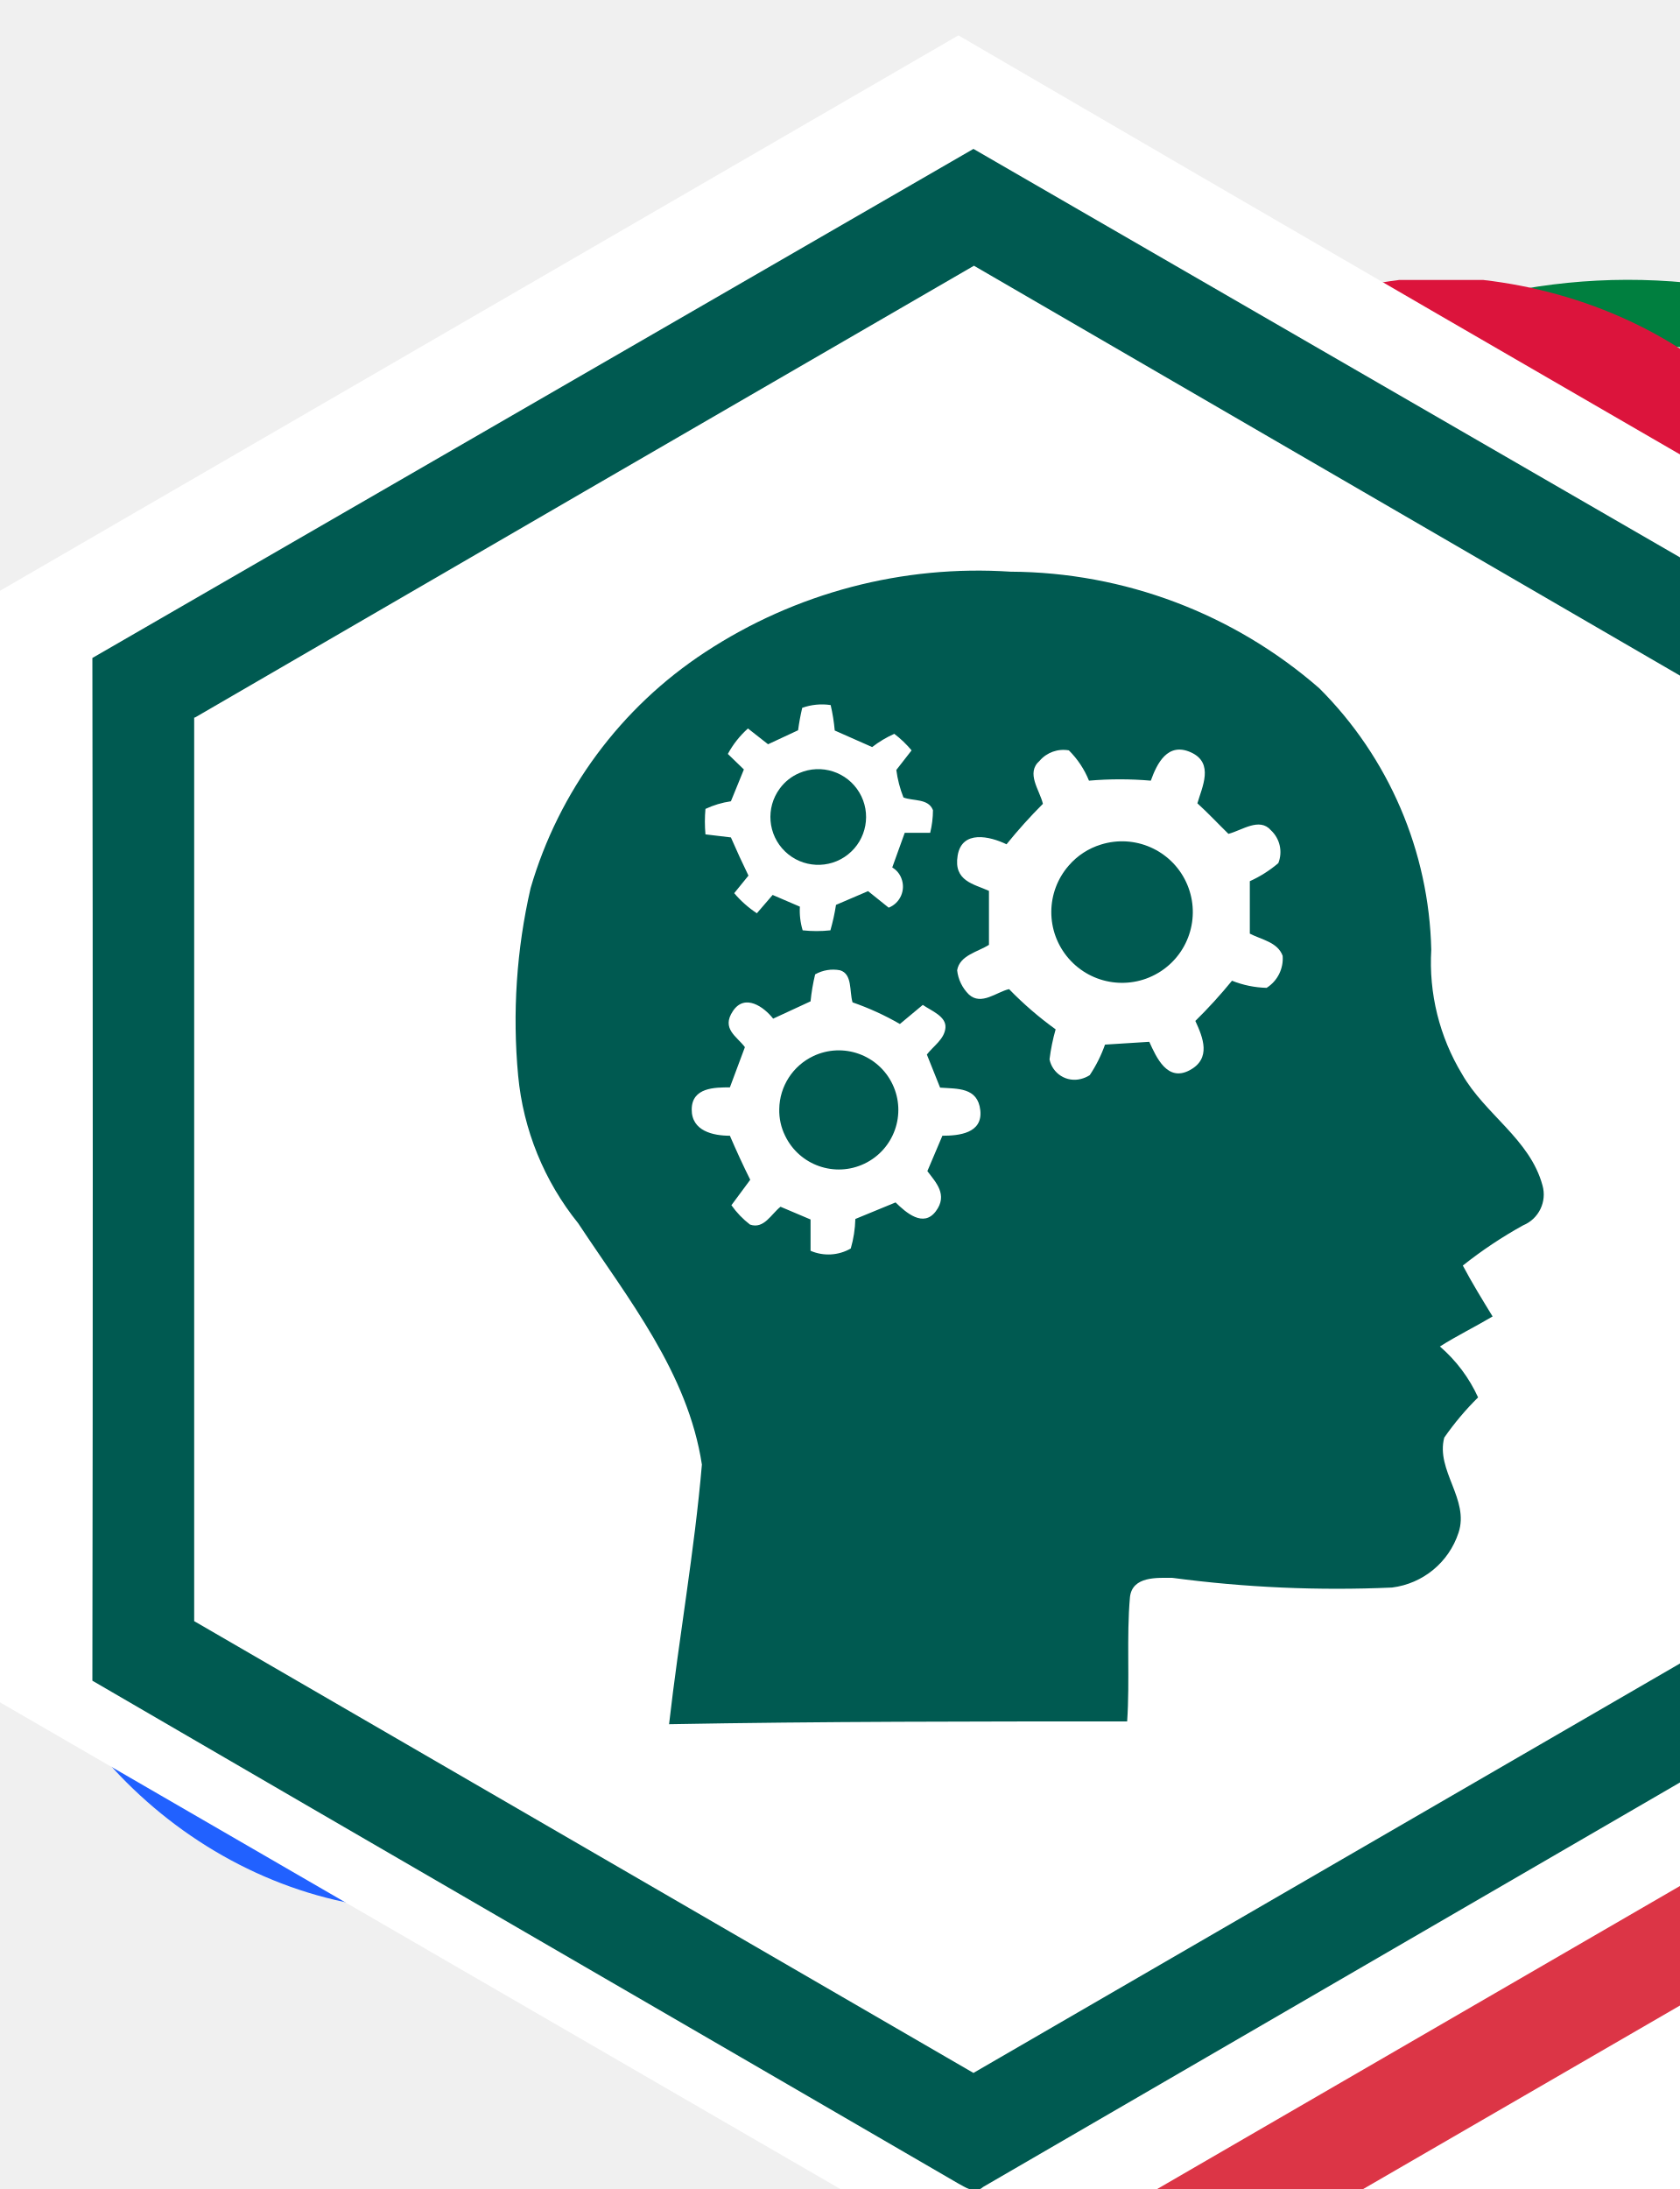
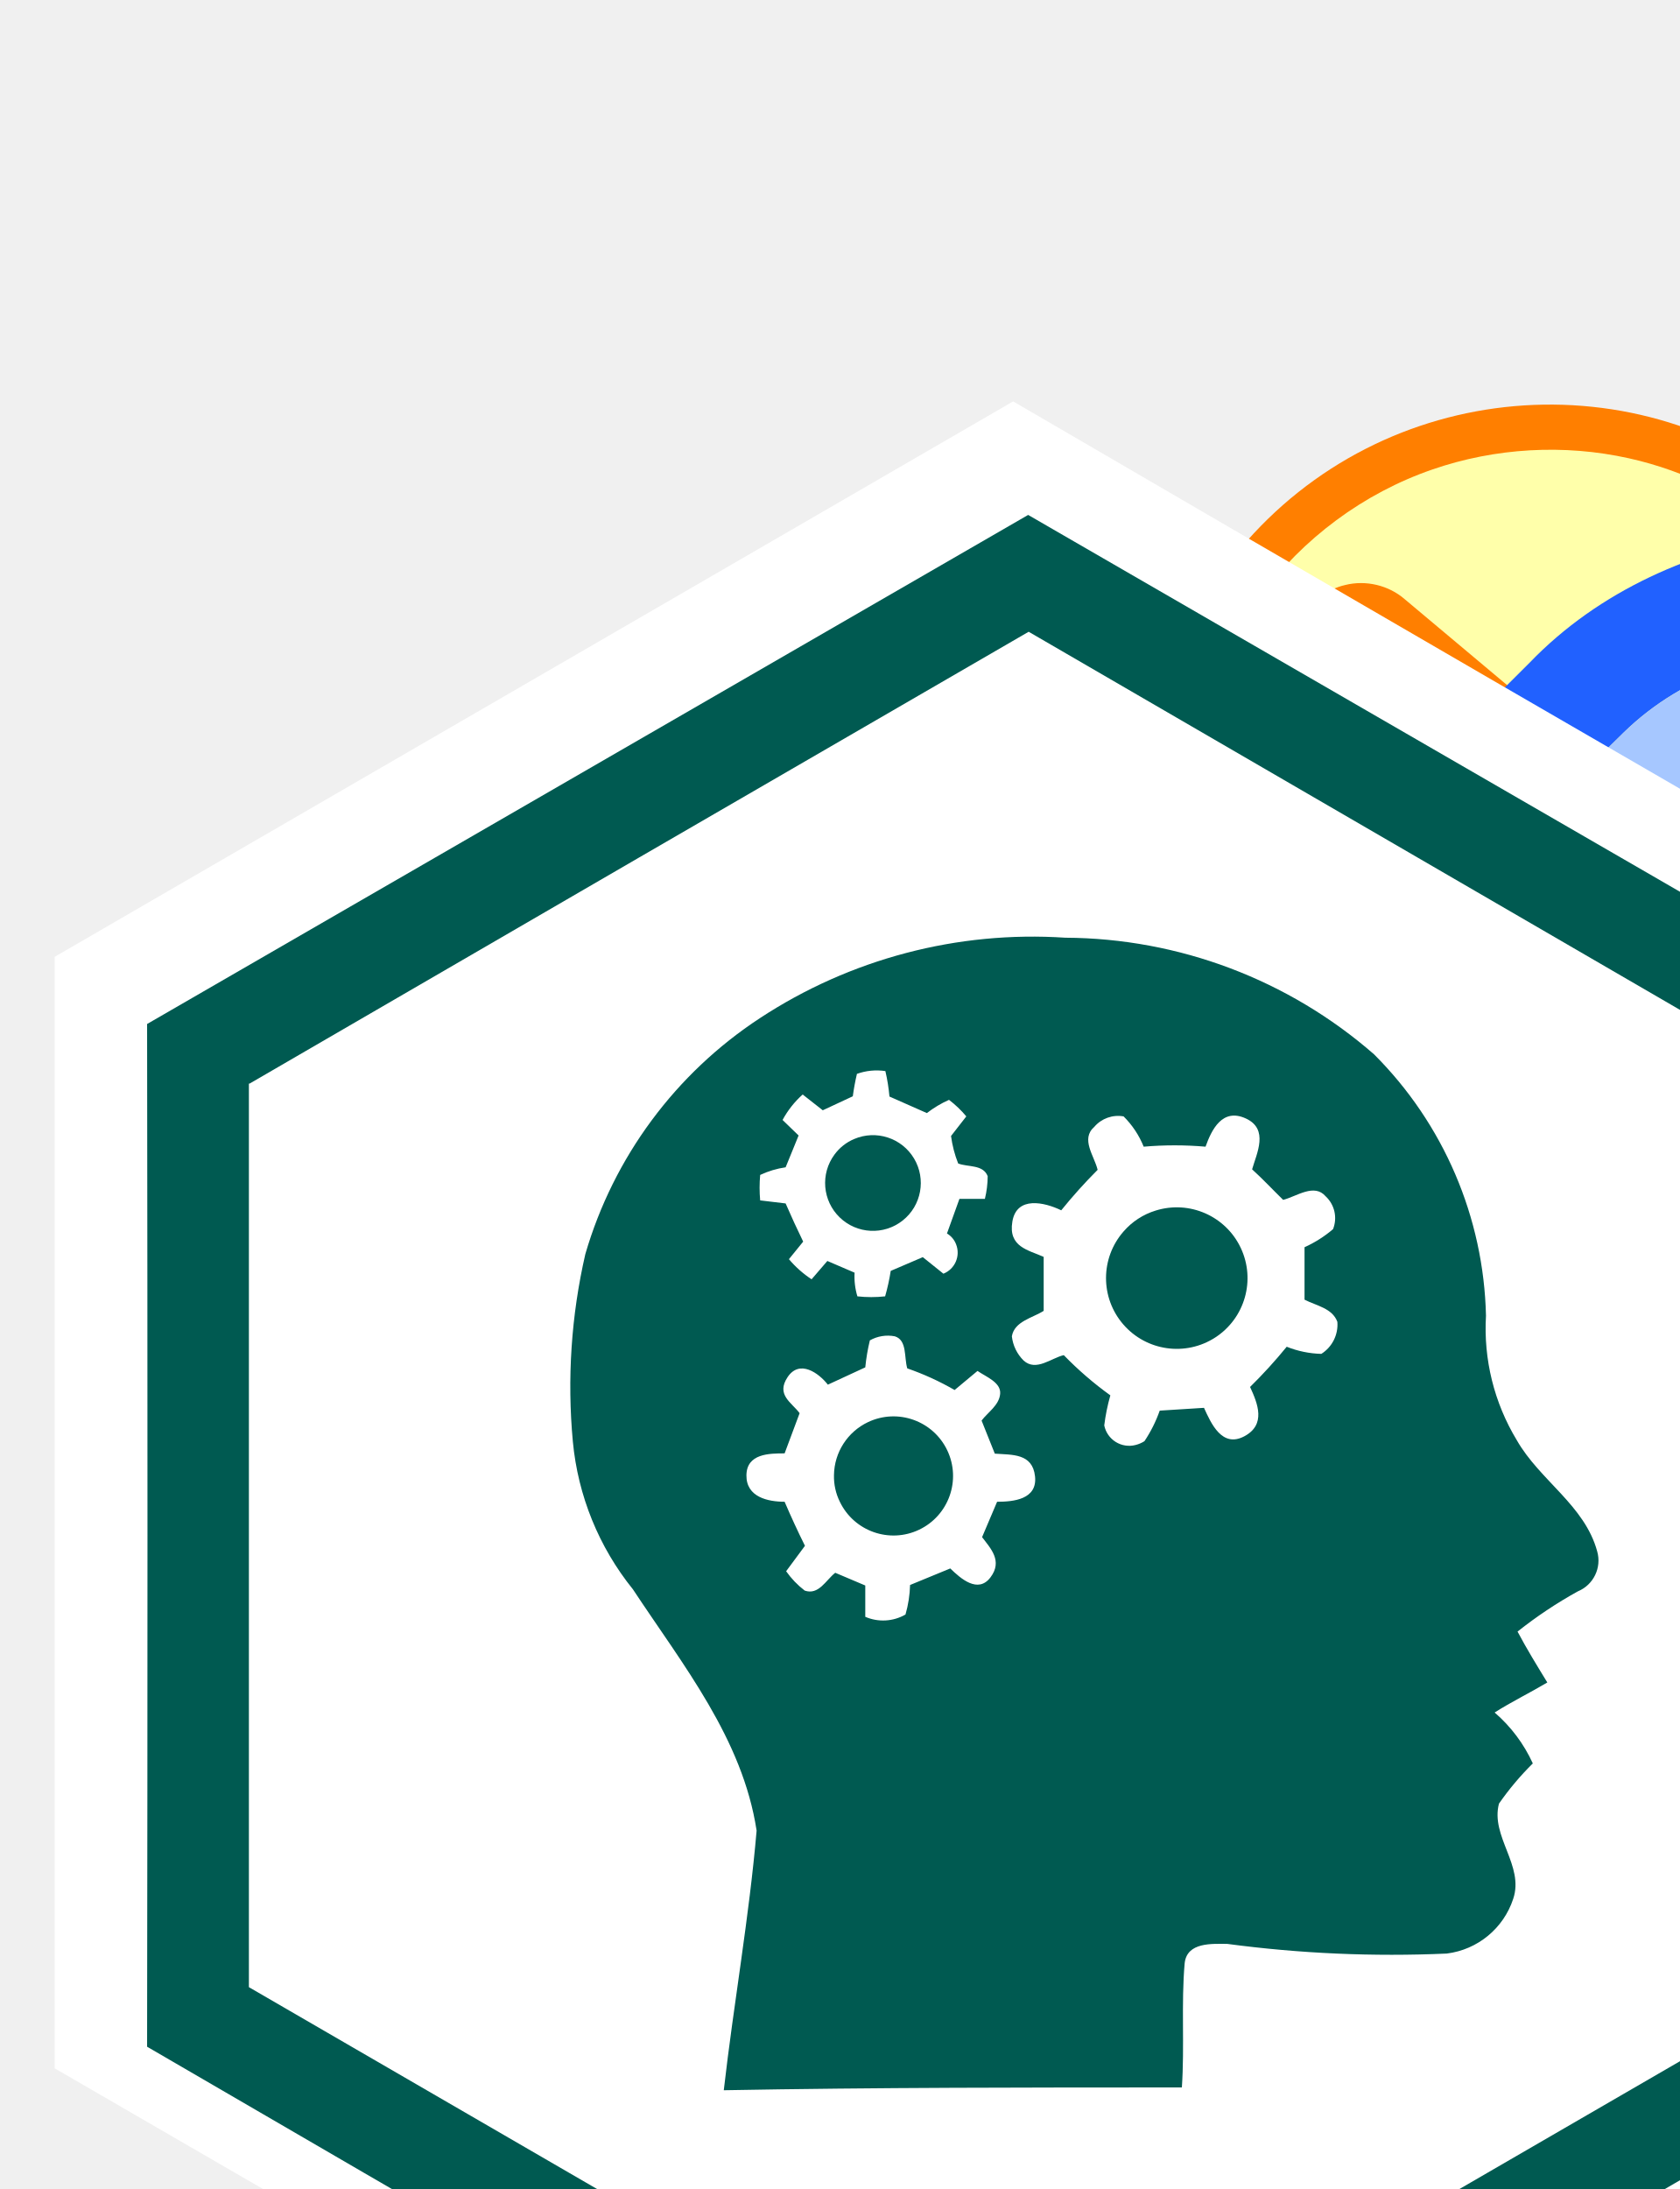
<svg xmlns="http://www.w3.org/2000/svg" width="66px" height="86px" viewBox="0 0 66 86" version="1.1">
  <defs />
  <g id="Page-1" stroke="none" stroke-width="1" fill="none" fill-rule="evenodd">
    <g id="plane" transform="translate(0, 1)">
-       <g class="rocket" id="rocket-3" transform="translate(40, 10)">
+       <g class="rocket" id="rocket-3" transform="translate(70, 15)">
        <g class="rocket-body">
          <g transform="rotate(20 23.96875,23.96875) " stroke="null" id="svg_7">
            <ellipse stroke="null" ry="23.969" rx="23.969" id="svg_6" cy="23.969" cx="23.969" stroke-opacity="null" stroke-width="null" fill="#007f3f" />
            <path stroke="null" id="svg_2" d="m23.15,5.297c1.103,-0.235 2.303,0.01 3.206,0.693c1.02,0.741 1.645,1.986 1.621,3.248c0.001,9.286 0.001,18.572 0.001,27.859c-0.005,0.658 0.036,1.32 -0.036,1.977c-0.147,1.239 -0.938,2.371 -2.035,2.957c-1.199,0.671 -2.749,0.65 -3.93,-0.051c-0.904,-0.517 -1.573,-1.41 -1.849,-2.411c-0.206,-0.764 -0.134,-1.565 -0.144,-2.347c0.004,-8.91 0.006,-17.82 0.007,-26.73c0.007,-0.683 -0.041,-1.374 0.075,-2.051c0.276,-1.538 1.555,-2.828 3.081,-3.144m0.503,2.624c-0.585,0.142 -1.018,0.716 -0.997,1.319c-0.001,9.744 -0.002,19.489 0.002,29.233c-0.066,1.03 1.24,1.752 2.068,1.125c0.729,-0.453 0.593,-1.396 0.592,-2.127c-0.01,-9.41 0.001,-18.822 -0.004,-28.233c0.046,-0.852 -0.839,-1.564 -1.663,-1.318z" fill="#007f3f" />
            <path stroke="null" id="svg_3" d="m22.542,2.572c4.302,-0.286 8.682,0.757 12.379,2.979c3.374,2.022 6.17,4.997 7.985,8.489c1.609,3.091 2.431,6.585 2.394,10.067c-0.055,4.224 -1.379,8.43 -3.805,11.894c-2.588,3.723 -6.379,6.616 -10.691,8.044c-3.346,1.139 -6.98,1.434 -10.461,0.812c-4.36,-0.741 -8.464,-2.893 -11.558,-6.054c-2.659,-2.68 -4.575,-6.087 -5.488,-9.75c-1.057,-4.167 -0.806,-8.654 0.711,-12.675c1.504,-4.041 4.274,-7.599 7.825,-10.046c3.139,-2.195 6.889,-3.494 10.707,-3.758m0.608,2.725c-1.526,0.316 -2.805,1.606 -3.081,3.144c-0.116,0.677 -0.067,1.368 -0.075,2.051c-0.001,8.91 -0.004,17.82 -0.007,26.73c0.01,0.782 -0.062,1.583 0.144,2.347c0.276,1 0.944,1.894 1.849,2.411c1.18,0.701 2.73,0.722 3.93,0.051c1.097,-0.586 1.887,-1.717 2.035,-2.957c0.072,-0.657 0.031,-1.319 0.036,-1.977c0,-9.287 0,-18.574 -0.001,-27.859c0.024,-1.262 -0.601,-2.507 -1.621,-3.248c-0.903,-0.683 -2.103,-0.928 -3.206,-0.693z" fill="#aaffd4" />
            <path stroke="null" id="svg_4" d="m23.653,7.922c0.823,-0.246 1.709,0.466 1.663,1.318c0.005,9.41 -0.006,18.822 0.004,28.233c0.001,0.731 0.137,1.674 -0.592,2.127c-0.828,0.627 -2.135,-0.095 -2.068,-1.125c-0.005,-9.744 -0.004,-19.489 -0.002,-29.233c-0.021,-0.603 0.412,-1.177 0.997,-1.319z" fill="#aaffd4" />
          </g>
        </g>
      </g>
-       <g class="rocket" id="rocket-4" transform="translate(15, 15)">
+       <g class="rocket" id="rocket-4" transform="translate(45, 15)">
        <g class="rocket-body">
          <g transform="rotate(-50 15.89584,15.79168) " id="svg_8">
            <ellipse stroke="null" ry="15.896" rx="15.896" id="svg_6" cy="15.792" cx="15.896" stroke-opacity="null" stroke-width="null" fill="#ff7f00" />
            <path stroke="null" id="svg_2" d="m15.353,3.513c0.731,-0.156 1.528,0.007 2.126,0.46c0.677,0.491 1.091,1.317 1.075,2.154c0.001,6.158 0.001,12.317 0.001,18.476c-0.003,0.437 0.024,0.876 -0.024,1.311c-0.098,0.822 -0.622,1.572 -1.349,1.961c-0.795,0.445 -1.823,0.431 -2.606,-0.034c-0.6,-0.343 -1.043,-0.935 -1.226,-1.599c-0.137,-0.507 -0.089,-1.038 -0.095,-1.556c0.002,-5.909 0.004,-11.818 0.005,-17.727c0.005,-0.453 -0.027,-0.911 0.05,-1.36c0.183,-1.02 1.031,-1.875 2.044,-2.085m0.334,1.74c-0.388,0.094 -0.675,0.475 -0.661,0.875c-0.001,6.462 -0.002,12.925 0.002,19.387c-0.044,0.683 0.823,1.162 1.372,0.746c0.484,-0.301 0.393,-0.926 0.393,-1.411c-0.007,-6.241 0.001,-12.483 -0.002,-18.724c0.031,-0.565 -0.557,-1.037 -1.103,-0.874z" fill="#ff7f00" />
            <path stroke="null" id="svg_3" d="m14.95,1.706c2.853,-0.19 5.758,0.502 8.21,1.976c2.237,1.341 4.092,3.314 5.296,5.63c1.067,2.05 1.612,4.367 1.588,6.677c-0.036,2.802 -0.915,5.591 -2.523,7.888c-1.716,2.469 -4.23,4.388 -7.09,5.335c-2.219,0.755 -4.629,0.951 -6.938,0.538c-2.892,-0.491 -5.613,-1.918 -7.665,-4.015c-1.764,-1.778 -3.034,-4.037 -3.64,-6.466c-0.701,-2.763 -0.534,-5.739 0.471,-8.406c0.997,-2.68 2.835,-5.04 5.19,-6.663c2.082,-1.455 4.568,-2.317 7.101,-2.493m0.403,1.807c-1.012,0.21 -1.861,1.065 -2.044,2.085c-0.077,0.449 -0.045,0.907 -0.05,1.36c-0.001,5.909 -0.002,11.818 -0.005,17.727c0.007,0.519 -0.041,1.05 0.095,1.556c0.183,0.664 0.626,1.256 1.226,1.599c0.783,0.465 1.811,0.479 2.606,0.034c0.727,-0.389 1.252,-1.139 1.349,-1.961c0.048,-0.436 0.021,-0.875 0.024,-1.311c0,-6.159 0,-12.318 -0.001,-18.476c0.016,-0.837 -0.398,-1.663 -1.075,-2.154c-0.599,-0.453 -1.395,-0.615 -2.126,-0.46z" fill="#ffffaa" />
            <path stroke="null" id="svg_4" d="m15.687,5.253c0.546,-0.163 1.133,0.309 1.103,0.874c0.003,6.241 -0.004,12.483 0.002,18.724c0.001,0.485 0.091,1.11 -0.393,1.411c-0.549,0.416 -1.416,-0.063 -1.372,-0.746c-0.003,-6.462 -0.002,-12.925 -0.002,-19.387c-0.014,-0.4 0.273,-0.78 0.661,-0.875z" fill="#ffffaa" />
          </g>
        </g>
      </g>
-       <g class="rocket" id="rocket-2" transform="translate(0,10)">
+       <g class="rocket" id="rocket-2" transform="translate(25,20)">
        <g class="rocket-body">
          <path fill="#2161ff" opacity="1.00" d=" M 45.40 0.00 L 48.63 0.00 C 56.57 0.70 63.25 7.41 64.00 15.33 L 64.00 18.48 C 63.46 22.39 61.78 26.15 58.94 28.93 C 48.99 38.97 38.97 48.93 28.95 58.91 C 26.20 61.75 22.46 63.42 18.58 64.00 L 15.35 64.00 C 7.43 63.27 0.73 56.59 0.00 48.67 L 0.00 45.42 C 0.53 38.82 5.64 34.34 10.08 30.05 C 18.38 21.68 26.75 13.37 35.10 5.04 C 37.82 2.21 41.55 0.57 45.40 0.00 M 38.81 7.77 C 34.13 12.40 29.31 16.93 24.91 21.82 C 30.73 27.50 36.50 33.24 42.18 39.07 C 46.94 34.93 51.18 30.18 55.72 25.78 C 60.37 21.39 60.76 13.39 56.34 8.70 C 52.09 3.58 43.59 3.12 38.81 7.77 M 21.40 25.48 C 16.24 30.22 11.29 35.25 6.59 40.45 C 6.56 40.49 6.50 40.58 6.47 40.62 L 5.56 42.41 C 5.54 42.45 5.50 42.54 5.48 42.59 C 4.43 45.38 4.46 48.62 5.41 51.44 C 5.43 51.49 5.47 51.60 5.50 51.65 L 6.36 53.40 C 6.39 53.45 6.45 53.55 6.48 53.60 C 7.48 55.17 8.82 56.51 10.38 57.52 C 10.43 57.55 10.54 57.61 10.59 57.64 L 12.40 58.52 C 12.45 58.54 12.54 58.58 12.59 58.60 C 15.40 59.65 18.63 59.60 21.42 58.50 C 21.47 58.48 21.57 58.43 21.62 58.41 L 23.32 57.56 C 23.36 57.53 23.45 57.47 23.50 57.44 C 28.69 52.67 33.85 47.81 38.55 42.56 C 38.62 42.46 38.75 42.25 38.82 42.15 C 33.14 36.50 27.52 30.80 21.81 25.18 C 21.71 25.25 21.50 25.40 21.40 25.48 Z" />
          <path fill="#a6c7ff" opacity="1.00" d=" M 38.81 7.77 C 43.59 3.12 52.09 3.58 56.34 8.70 C 60.76 13.39 60.37 21.39 55.72 25.78 C 51.18 30.18 46.94 34.93 42.18 39.07 C 36.50 33.24 30.73 27.50 24.91 21.82 C 29.31 16.93 34.13 12.40 38.81 7.77 M 49.43 9.37 C 47.33 12.27 52.64 13.94 52.24 16.99 C 52.93 19.83 48.65 21.89 50.55 24.57 C 52.49 26.21 54.55 24.16 55.38 22.41 C 58.29 17.79 56.36 10.22 50.95 8.64 C 50.57 8.82 49.81 9.19 49.43 9.37 Z" />
          <path fill="#a6c7ff" opacity="1.00" d=" M 21.40 25.48 C 21.50 25.40 21.71 25.25 21.81 25.18 L 21.40 25.48 Z" />
          <path fill="#a6c7ff" opacity="1.00" d=" M 6.47 40.62 C 6.50 40.58 6.56 40.49 6.59 40.45 C 6.56 40.49 6.50 40.58 6.47 40.62 Z" />
          <path fill="#a6c7ff" opacity="1.00" d=" M 5.48 42.59 C 5.50 42.54 5.54 42.45 5.56 42.41 C 5.54 42.45 5.50 42.54 5.48 42.59 Z" />
          <path fill="#a6c7ff" opacity="1.00" d=" M 38.82 42.15 C 38.75 42.25 38.62 42.46 38.55 42.56 L 38.82 42.15 Z" />
          <path fill="#a6c7ff" opacity="1.00" d=" M 5.41 51.44 C 5.43 51.49 5.47 51.60 5.50 51.65 C 5.47 51.60 5.43 51.49 5.41 51.44 Z" />
          <path fill="#a6c7ff" opacity="1.00" d=" M 6.36 53.40 C 6.39 53.45 6.45 53.55 6.48 53.60 C 6.45 53.55 6.39 53.45 6.36 53.40 Z" />
          <path fill="#a6c7ff" opacity="1.00" d=" M 10.38 57.52 C 10.43 57.55 10.54 57.61 10.59 57.64 C 10.54 57.61 10.43 57.55 10.38 57.52 Z" />
          <path fill="#a6c7ff" opacity="1.00" d=" M 23.32 57.56 C 23.36 57.53 23.45 57.47 23.50 57.44 C 23.45 57.47 23.36 57.53 23.32 57.56 Z" />
          <path fill="#a6c7ff" opacity="1.00" d=" M 12.40 58.52 C 12.45 58.54 12.54 58.58 12.59 58.60 C 12.54 58.58 12.45 58.54 12.40 58.52 Z" />
          <path fill="#a6c7ff" opacity="1.00" d=" M 21.42 58.50 C 21.47 58.48 21.57 58.43 21.62 58.41 C 21.57 58.43 21.47 58.48 21.42 58.50 Z" />
          <path fill="#ffffff" opacity="1.00" d=" M 49.43 9.37 C 49.81 9.19 50.57 8.82 50.95 8.64 C 56.36 10.22 58.29 17.79 55.38 22.41 C 54.55 24.16 52.49 26.21 50.55 24.57 C 48.65 21.89 52.93 19.83 52.24 16.99 C 52.64 13.94 47.33 12.27 49.43 9.37 Z" />
          <path fill="#ffffff" opacity="1.00" d=" M 6.59 40.45 C 11.29 35.25 16.24 30.22 21.40 25.48 L 21.81 25.18 C 27.52 30.80 33.14 36.50 38.82 42.15 L 38.55 42.56 C 33.85 47.81 28.69 52.67 23.50 57.44 C 23.45 57.47 23.36 57.53 23.32 57.56 L 21.62 58.41 C 21.57 58.43 21.47 58.48 21.42 58.50 C 18.63 59.60 15.40 59.65 12.59 58.60 C 12.54 58.58 12.45 58.54 12.40 58.52 L 10.59 57.64 C 10.54 57.61 10.43 57.55 10.38 57.52 C 8.82 56.51 7.48 55.17 6.48 53.60 C 6.45 53.55 6.39 53.45 6.36 53.40 L 5.50 51.65 C 5.47 51.60 5.43 51.49 5.41 51.44 C 4.46 48.62 4.43 45.38 5.48 42.59 C 5.50 42.54 5.54 42.45 5.56 42.41 L 6.47 40.62 C 6.50 40.58 6.56 40.49 6.59 40.45 Z" />
        </g>
      </g>
-       <g class="rocket" id="rocket-1" transform="translate(40,10)">
+       <g class="rocket" id="rocket-1" transform="translate(70,20)">
        <g class="rocket-body">
          <path fill="#dc143c" opacity="1.00" d=" M 14.97 0.00 L 18.29 0.00 C 22.26 0.46 26.08 2.15 28.89 5.03 C 38.94 15.05 49.02 25.05 59.00 35.13 C 61.74 37.82 63.33 41.43 64.00 45.17 L 64.00 48.43 C 63.40 56.49 56.57 63.34 48.51 64.00 L 45.74 64.00 C 41.76 63.53 37.92 61.85 35.10 58.96 C 25.05 48.96 15.03 38.94 5.04 28.89 C 2.19 26.13 0.53 22.37 0.00 18.47 L 0.00 15.26 C 0.76 7.48 7.24 0.97 14.97 0.00 M 4.58 18.00 C 4.77 21.99 7.45 25.15 10.23 27.75 C 14.08 31.51 17.81 35.39 21.69 39.12 C 27.53 33.34 33.32 27.50 39.12 21.68 C 34.87 17.29 30.51 13.03 26.21 8.70 C 23.59 5.95 19.85 4.21 16.01 4.56 C 9.34 4.85 3.78 11.36 4.58 18.00 M 42.35 24.99 C 36.55 30.77 30.77 36.60 24.94 42.36 C 30.13 47.46 35.15 52.76 40.63 57.53 C 40.67 57.55 40.73 57.59 40.76 57.61 L 42.27 58.39 C 42.30 58.41 42.37 58.44 42.41 58.45 C 45.29 59.64 48.63 59.64 51.54 58.54 C 51.58 58.53 51.65 58.50 51.69 58.48 L 53.31 57.69 C 53.35 57.67 53.42 57.63 53.45 57.61 C 55.14 56.57 56.56 55.15 57.60 53.46 C 57.62 53.43 57.66 53.36 57.68 53.32 L 58.46 51.76 C 58.47 51.72 58.51 51.65 58.52 51.61 C 59.62 48.72 59.60 45.35 58.43 42.48 C 58.42 42.44 58.38 42.37 58.37 42.33 L 57.54 40.73 C 57.52 40.69 57.48 40.63 57.46 40.60 C 52.82 35.04 47.37 30.20 42.35 24.99 Z" />
          <path fill="#fa8072" opacity="1.00" d=" M 4.58 18.00 C 3.78 11.36 9.34 4.85 16.01 4.56 C 19.85 4.21 23.59 5.95 26.21 8.70 C 30.51 13.03 34.87 17.29 39.12 21.68 C 33.32 27.50 27.53 33.34 21.69 39.12 C 17.81 35.39 14.08 31.51 10.23 27.75 C 7.45 25.15 4.77 21.99 4.58 18.00 M 10.40 24.64 C 11.79 26.24 14.87 24.22 13.85 22.30 C 12.78 20.37 11.09 18.35 11.94 15.98 C 12.27 13.60 15.50 12.67 15.13 10.11 C 14.60 9.67 13.54 8.79 13.00 8.34 C 6.73 10.91 5.29 20.22 10.40 24.64 Z" />
          <path fill="#fa8072" opacity="1.00" d=" M 57.46 40.60 C 57.48 40.63 57.52 40.69 57.54 40.73 C 57.52 40.69 57.48 40.63 57.46 40.60 Z" />
          <path fill="#fa8072" opacity="1.00" d=" M 58.37 42.33 C 58.38 42.37 58.42 42.44 58.43 42.48 C 58.42 42.44 58.38 42.37 58.37 42.33 Z" />
          <path fill="#fa8072" opacity="1.00" d=" M 58.46 51.76 C 58.47 51.72 58.51 51.65 58.52 51.61 C 58.51 51.65 58.47 51.72 58.46 51.76 Z" />
          <path fill="#fa8072" opacity="1.00" d=" M 57.60 53.46 C 57.62 53.43 57.66 53.36 57.68 53.32 C 57.66 53.36 57.62 53.43 57.60 53.46 Z" />
          <path fill="#fa8072" opacity="1.00" d=" M 40.63 57.53 C 40.67 57.55 40.73 57.59 40.76 57.61 C 40.73 57.59 40.67 57.55 40.63 57.53 Z" />
          <path fill="#fa8072" opacity="1.00" d=" M 53.31 57.69 C 53.35 57.67 53.42 57.63 53.45 57.61 C 53.42 57.63 53.35 57.67 53.31 57.69 Z" />
          <path fill="#fa8072" opacity="1.00" d=" M 42.27 58.39 C 42.30 58.41 42.37 58.44 42.41 58.45 C 42.37 58.44 42.30 58.41 42.27 58.39 Z" />
          <path fill="#fa8072" opacity="1.00" d=" M 51.54 58.54 C 51.58 58.53 51.65 58.50 51.69 58.48 C 51.65 58.50 51.58 58.53 51.54 58.54 Z" />
          <path fill="#ffffff" opacity="1.00" d=" M 10.40 24.64 C 5.29 20.22 6.73 10.91 13.00 8.34 C 13.54 8.79 14.60 9.67 15.13 10.11 C 15.50 12.67 12.27 13.60 11.94 15.98 C 11.09 18.35 12.78 20.37 13.85 22.30 C 14.87 24.22 11.79 26.24 10.40 24.64 Z" />
          <path fill="#ffffff" opacity="1.00" d=" M 42.35 24.99 C 47.37 30.20 52.82 35.04 57.46 40.60 C 57.48 40.63 57.52 40.69 57.54 40.73 L 58.37 42.33 C 58.38 42.37 58.42 42.44 58.43 42.48 C 59.60 45.35 59.62 48.72 58.52 51.61 C 58.51 51.65 58.47 51.72 58.46 51.76 L 57.68 53.32 C 57.66 53.36 57.62 53.43 57.60 53.46 C 56.56 55.15 55.14 56.57 53.45 57.61 C 53.42 57.63 53.35 57.67 53.31 57.69 L 51.69 58.48 C 51.65 58.50 51.58 58.53 51.54 58.54 C 48.63 59.64 45.29 59.64 42.41 58.45 C 42.37 58.44 42.30 58.41 42.27 58.39 L 40.76 57.61 C 40.73 57.59 40.67 57.55 40.63 57.53 C 35.15 52.76 30.13 47.46 24.94 42.36 C 30.77 36.60 36.55 30.77 42.35 24.99 Z" />
        </g>
      </g>
-       <g id="planebody">
-         <path d="M-22.85,11.59,14.81-10.23Q33.59.72,52.44,11.59v43.7C39.88,62.53,27.37,69.83,14.83,77.08L-22.85,55.26Z" transform="translate(22.85 10.62)" style="fill:#fff;fill-rule:evenodd" />
-         <path d="M51.18,11.2,88.84-10.62Q107.6.34,126.46,11.2V54.91C113.9,62.14,101.4,69.44,88.85,76.69L51.18,54.87Z" transform="translate(22.85 10.62)" style="fill:#fff;fill-rule:evenodd" />
-         <path d="M14.67,76.2,52.33,54.38Q71.11,65.35,90,76.2v43.71c-12.56,7.24-25.07,14.54-37.61,21.79L14.67,119.88Z" transform="translate(22.85 10.62)" style="fill:#fff;fill-rule:evenodd" />
-         <path d="M49.37,173.46a3,3,0,0,1-.9-2.15V152.8a3.07,3.07,0,1,1,6.12-.09v18.6a3.07,3.07,0,0,1-3,3.05A3,3,0,0,1,49.37,173.46Z" transform="translate(22.85 10.62)" style="fill:#dc3546;fill-rule:evenodd" />
-         <path d="M18.53,167.29a3,3,0,0,1-.88-2.16v-37a3.06,3.06,0,0,1,6.11,0v37a3.06,3.06,0,0,1-3.07,3.06h0A3.13,3.13,0,0,1,18.53,167.29Z" transform="translate(22.85 10.62)" style="fill:#dc3546;fill-rule:evenodd" />
-         <path d="M34,158.05a3.17,3.17,0,0,1-.9-2.16V140.46a3.07,3.07,0,0,1,6.12-.09v15.52a3,3,0,0,1-3,3h0A3.13,3.13,0,0,1,34,158.05Z" transform="translate(22.85 10.62)" style="fill:#dc3546;fill-rule:evenodd" />
-         <path d="M80.2,167.29a3.07,3.07,0,0,1-.9-2.16v-37a3.07,3.07,0,0,1,6.12,0v37a3,3,0,0,1-5.22,2.16Z" transform="translate(22.85 10.62)" style="fill:#dc3546;fill-rule:evenodd" />
-         <path d="M64.78,158.05a3.18,3.18,0,0,1-.89-2.16V140.46a3.07,3.07,0,0,1,6.12,0v15.43a3,3,0,0,1-3.05,3h0A3.13,3.13,0,0,1,64.78,158.05Z" transform="translate(22.85 10.62)" style="fill:#dc3546;fill-rule:evenodd" />
+       <g id="planebody" transform="translate(25, 25)">
+         <path d="M-22.85,11.59,14.81-10.23Q33.59.72,52.44,11.59v43.7C39.88,62.53,27.37,69.83,14.83,77.08L-22.85,55.26Z" style="fill:#fff;fill-rule:evenodd" />
+         <path d="M51.18,11.2,88.84-10.62Q107.6.34,126.46,11.2V54.91C113.9,62.14,101.4,69.44,88.85,76.69L51.18,54.87Z" style="fill:#fff;fill-rule:evenodd" />
+         <path d="M14.67,76.2,52.33,54.38Q71.11,65.35,90,76.2v43.71c-12.56,7.24-25.07,14.54-37.61,21.79L14.67,119.88Z" style="fill:#fff;fill-rule:evenodd" />
+         <path d="M49.37,173.46a3,3,0,0,1-.9-2.15V152.8a3.07,3.07,0,1,1,6.12-.09v18.6a3.07,3.07,0,0,1-3,3.05A3,3,0,0,1,49.37,173.46Z" style="fill:#dc3546;fill-rule:evenodd" />
+         <path d="M18.53,167.29a3,3,0,0,1-.88-2.16v-37a3.06,3.06,0,0,1,6.11,0v37a3.06,3.06,0,0,1-3.07,3.06h0A3.13,3.13,0,0,1,18.53,167.29Z" style="fill:#dc3546;fill-rule:evenodd" />
+         <path d="M34,158.05a3.17,3.17,0,0,1-.9-2.16V140.46a3.07,3.07,0,0,1,6.12-.09v15.52a3,3,0,0,1-3,3h0A3.13,3.13,0,0,1,34,158.05Z" style="fill:#dc3546;fill-rule:evenodd" />
+         <path d="M80.2,167.29a3.07,3.07,0,0,1-.9-2.16v-37a3.07,3.07,0,0,1,6.12,0v37a3,3,0,0,1-5.22,2.16Z" style="fill:#dc3546;fill-rule:evenodd" />
+         <path d="M64.78,158.05a3.18,3.18,0,0,1-.89-2.16V140.46a3.07,3.07,0,0,1,6.12,0v15.43a3,3,0,0,1-3.05,3h0A3.13,3.13,0,0,1,64.78,158.05Z" style="fill:#dc3546;fill-rule:evenodd" />
        <g id="Голова">
-           <path d="M-19.22,14.23l34.62-20L50,14.23V54.44L15.78,74.3c-.33.3-.71,0-1-.15C3.44,67.56-7.9,61-19.22,54.41Q-19.19,34.31-19.22,14.23Z" transform="translate(22.85 10.62)" style="fill:#fff;fill-rule:evenodd" />
-           <path d="M-19.22,14.23l34.62-20L50,14.23V54.44L15.78,74.3c-.33.3-.71,0-1-.15C3.44,67.56-7.9,61-19.22,54.41Q-19.19,34.31-19.22,14.23Zm4,2.34v35.5L15.4,69.82,46,52.09V16.57L15.42-1.18Q.1,7.69-15.19,16.57Z" transform="translate(22.85 10.62)" style="fill:#005a51;fill-rule:evenodd" />
-           <path d="M4.86,14a19.52,19.52,0,0,1,12-3.16,18.6,18.6,0,0,1,12.13,4.58,15,15,0,0,1,4.4,10.27,8.48,8.48,0,0,0,1.21,4.89c.9,1.58,2.67,2.56,3.16,4.37A1.31,1.31,0,0,1,37,36.52a17.14,17.14,0,0,0-2.37,1.58c.36.68.76,1.33,1.17,2-.69.41-1.41.76-2.07,1.18a5.83,5.83,0,0,1,1.5,2,11.24,11.24,0,0,0-1.33,1.58c-.34,1.29,1,2.43.56,3.74a3.16,3.16,0,0,1-2.61,2.15,48.83,48.83,0,0,1-8.63-.38c-.58,0-1.58-.08-1.67.76-.14,1.58,0,3.26-.11,4.88-6,0-12,0-18,.11.39-3.41,1-6.81,1.29-10.2-.55-3.61-2.9-6.51-4.86-9.48a10.86,10.86,0,0,1-2.36-5.8A23.26,23.26,0,0,1-2,23.27,16.65,16.65,0,0,1,4.86,14Zm3.81,2.2a8.85,8.85,0,0,0-.16.87l-1.18.55L6.54,17a3.7,3.7,0,0,0-.79,1l.63.61c-.17.41-.33.82-.51,1.25a3.56,3.56,0,0,0-1,.3,5.57,5.57,0,0,0,0,1l1,.12q.33.76.69,1.5L6,23.47a4.17,4.17,0,0,0,.89.79l.62-.72L8.58,24a2.67,2.67,0,0,0,.11.93,5,5,0,0,0,1.09,0,8.3,8.3,0,0,0,.22-1l1.26-.54.81.65a.89.89,0,0,0,.5-1.15.84.84,0,0,0-.36-.43l.49-1.36h1a3.8,3.8,0,0,0,.11-.89c-.18-.47-.78-.35-1.16-.5a4.52,4.52,0,0,1-.28-1.08l.6-.77a4.19,4.19,0,0,0-.68-.65,4.26,4.26,0,0,0-.87.52c-.49-.22-1-.44-1.47-.65a7.2,7.2,0,0,0-.16-1A2.3,2.3,0,0,0,8.67,16.19ZM18,18.27c-.55.48,0,1.14.13,1.69a20.12,20.12,0,0,0-1.43,1.59c-.66-.32-1.75-.57-1.92.44s.64,1.12,1.23,1.39V25.5c-.44.28-1.15.41-1.25,1a1.58,1.58,0,0,0,.46.95c.49.45,1.09-.1,1.58-.21a13.74,13.74,0,0,0,1.83,1.58A7.71,7.71,0,0,0,18.39,30a1,1,0,0,0,1.23.77,1.19,1.19,0,0,0,.35-.15,5.39,5.39,0,0,0,.6-1.2l1.74-.11c.28.62.71,1.58,1.58,1.12s.53-1.29.23-1.94a19.54,19.54,0,0,0,1.44-1.58,3.93,3.93,0,0,0,1.36.28,1.36,1.36,0,0,0,.63-1.26c-.2-.54-.83-.63-1.29-.87V23a4.71,4.71,0,0,0,1.12-.71A1.17,1.17,0,0,0,27.09,21c-.45-.52-1.13,0-1.67.14-.4-.39-.79-.81-1.22-1.2.18-.63.67-1.58-.25-2s-1.34.44-1.58,1.11a14.09,14.09,0,0,0-2.43,0,3.54,3.54,0,0,0-.79-1.19A1.23,1.23,0,0,0,18,18.27ZM9.18,26.66A7.76,7.76,0,0,0,9,27.72l-1.47.68c-.36-.46-1.11-1-1.58-.3s.16,1,.47,1.42L5.83,31.1c-.59,0-1.49,0-1.5.86S5.18,33,5.83,33c.25.58.52,1.17.8,1.73l-.74,1a3.51,3.51,0,0,0,.73.76c.55.19.83-.41,1.2-.7L9,36.29v1.23a1.76,1.76,0,0,0,1.58-.09,4.6,4.6,0,0,0,.18-1.16l1.58-.65c.41.4,1.09,1,1.58.35s0-1.14-.33-1.58L14.18,33c.64,0,1.59-.09,1.49-1s-.9-.84-1.58-.89l-.52-1.3c.25-.33.69-.6.73-1.05s-.56-.67-.89-.9l-.9.75a10.75,10.75,0,0,0-1.86-.85c-.13-.44,0-1.11-.49-1.26A1.44,1.44,0,0,0,9.18,26.66Z" transform="translate(22.85 10.62)" style="fill:#005a51;fill-rule:evenodd" />
-           <path d="M8.56,18.75a1.88,1.88,0,1,1-.77.61A1.84,1.84,0,0,1,8.56,18.75Z" transform="translate(22.85 10.62)" style="fill:#005a51;fill-rule:evenodd" />
-           <path d="M20.41,21.56a2.78,2.78,0,1,1-1.26.82A2.72,2.72,0,0,1,20.41,21.56Z" transform="translate(22.85 10.62)" style="fill:#005a51;fill-rule:evenodd" />
-           <path d="M9.11,29.87A2.34,2.34,0,1,1,8,33a2.24,2.24,0,0,1-.23-1.05A2.34,2.34,0,0,1,9.11,29.87Z" transform="translate(22.85 10.62)" style="fill:#005a51;fill-rule:evenodd" />
+           <path d="M-19.22,14.23l34.62-20L50,14.23V54.44L15.78,74.3c-.33.3-.71,0-1-.15C3.44,67.56-7.9,61-19.22,54.41Q-19.19,34.31-19.22,14.23Z" style="fill:#fff;fill-rule:evenodd" />
+           <path d="M-19.22,14.23l34.62-20L50,14.23V54.44L15.78,74.3c-.33.3-.71,0-1-.15C3.44,67.56-7.9,61-19.22,54.41Q-19.19,34.31-19.22,14.23Zm4,2.34v35.5L15.4,69.82,46,52.09V16.57L15.42-1.18Q.1,7.69-15.19,16.57Z" style="fill:#005a51;fill-rule:evenodd" />
+           <path d="M4.86,14a19.52,19.52,0,0,1,12-3.16,18.6,18.6,0,0,1,12.13,4.58,15,15,0,0,1,4.4,10.27,8.48,8.48,0,0,0,1.21,4.89c.9,1.58,2.67,2.56,3.16,4.37A1.31,1.31,0,0,1,37,36.52a17.14,17.14,0,0,0-2.37,1.58c.36.68.76,1.33,1.17,2-.69.41-1.41.76-2.07,1.18a5.83,5.83,0,0,1,1.5,2,11.24,11.24,0,0,0-1.33,1.58c-.34,1.29,1,2.43.56,3.74a3.16,3.16,0,0,1-2.61,2.15,48.83,48.83,0,0,1-8.63-.38c-.58,0-1.58-.08-1.67.76-.14,1.58,0,3.26-.11,4.88-6,0-12,0-18,.11.39-3.41,1-6.81,1.29-10.2-.55-3.61-2.9-6.51-4.86-9.48a10.86,10.86,0,0,1-2.36-5.8A23.26,23.26,0,0,1-2,23.27,16.65,16.65,0,0,1,4.86,14Zm3.81,2.2a8.85,8.85,0,0,0-.16.87l-1.18.55L6.54,17a3.7,3.7,0,0,0-.79,1l.63.61c-.17.41-.33.82-.51,1.25a3.56,3.56,0,0,0-1,.3,5.57,5.57,0,0,0,0,1l1,.12q.33.76.69,1.5L6,23.47a4.17,4.17,0,0,0,.89.79l.62-.72L8.58,24a2.67,2.67,0,0,0,.11.93,5,5,0,0,0,1.09,0,8.3,8.3,0,0,0,.22-1l1.26-.54.81.65a.89.89,0,0,0,.5-1.15.84.84,0,0,0-.36-.43l.49-1.36h1a3.8,3.8,0,0,0,.11-.89c-.18-.47-.78-.35-1.16-.5a4.52,4.52,0,0,1-.28-1.08l.6-.77a4.19,4.19,0,0,0-.68-.65,4.26,4.26,0,0,0-.87.52c-.49-.22-1-.44-1.47-.65a7.2,7.2,0,0,0-.16-1A2.3,2.3,0,0,0,8.67,16.19ZM18,18.27c-.55.48,0,1.14.13,1.69a20.12,20.12,0,0,0-1.43,1.59c-.66-.32-1.75-.57-1.92.44s.64,1.12,1.23,1.39V25.5c-.44.28-1.15.41-1.25,1a1.58,1.58,0,0,0,.46.95c.49.45,1.09-.1,1.58-.21a13.74,13.74,0,0,0,1.83,1.58A7.71,7.71,0,0,0,18.39,30a1,1,0,0,0,1.23.77,1.19,1.19,0,0,0,.35-.15,5.39,5.39,0,0,0,.6-1.2l1.74-.11c.28.62.71,1.58,1.58,1.12s.53-1.29.23-1.94a19.54,19.54,0,0,0,1.44-1.58,3.93,3.93,0,0,0,1.36.28,1.36,1.36,0,0,0,.63-1.26c-.2-.54-.83-.63-1.29-.87V23a4.71,4.71,0,0,0,1.12-.71A1.17,1.17,0,0,0,27.09,21c-.45-.52-1.13,0-1.67.14-.4-.39-.79-.81-1.22-1.2.18-.63.67-1.58-.25-2s-1.34.44-1.58,1.11a14.09,14.09,0,0,0-2.43,0,3.54,3.54,0,0,0-.79-1.19A1.23,1.23,0,0,0,18,18.27ZM9.18,26.66A7.76,7.76,0,0,0,9,27.72l-1.47.68c-.36-.46-1.11-1-1.58-.3s.16,1,.47,1.42L5.83,31.1c-.59,0-1.49,0-1.5.86S5.18,33,5.83,33c.25.58.52,1.17.8,1.73l-.74,1a3.51,3.51,0,0,0,.73.76c.55.19.83-.41,1.2-.7L9,36.29v1.23a1.76,1.76,0,0,0,1.58-.09,4.6,4.6,0,0,0,.18-1.16l1.58-.65c.41.4,1.09,1,1.58.35s0-1.14-.33-1.58L14.18,33c.64,0,1.59-.09,1.49-1s-.9-.84-1.58-.89l-.52-1.3c.25-.33.69-.6.73-1.05s-.56-.67-.89-.9l-.9.75a10.75,10.75,0,0,0-1.86-.85c-.13-.44,0-1.11-.49-1.26A1.44,1.44,0,0,0,9.18,26.66Z" style="fill:#005a51;fill-rule:evenodd" />
+           <path d="M8.56,18.75a1.88,1.88,0,1,1-.77.61A1.84,1.84,0,0,1,8.56,18.75Z" style="fill:#005a51;fill-rule:evenodd" />
+           <path d="M20.41,21.56a2.78,2.78,0,1,1-1.26.82A2.72,2.72,0,0,1,20.41,21.56Z" style="fill:#005a51;fill-rule:evenodd" />
+           <path d="M9.11,29.87A2.34,2.34,0,1,1,8,33a2.24,2.24,0,0,1-.23-1.05A2.34,2.34,0,0,1,9.11,29.87Z" style="fill:#005a51;fill-rule:evenodd" />
        </g>
        <g id="Таблетка">
-           <path d="M17.79,77.18,52.42,57.11Q69.7,67.19,87,77.18v40.2C75.48,124,64,130.75,52.44,137.41L17.79,117.35Z" transform="translate(22.85 10.62)" style="fill:#fff;fill-rule:evenodd" />
-           <path d="M17.79,77.18,52.42,57.11Q69.7,67.19,87,77.18v40.2C75.48,124,64,130.75,52.44,137.41L17.79,117.35Zm4,2.37V115q15.25,8.91,30.6,17.76L83,115V79.52C72.78,73.64,62.63,67.7,52.42,61.81Z" transform="translate(22.85 10.62)" style="fill:#dc3546;fill-rule:evenodd" />
-           <path d="M53.94,78.43A9.8,9.8,0,0,1,65.19,92.35a16.26,16.26,0,0,1-2.15,3c-5.43,6.43-10.84,12.94-16.21,19.42a9.68,9.68,0,0,1-11.63,2.15,10,10,0,0,1-5-6A9.83,9.83,0,0,1,32,102.05Q40.51,91.88,49,81.7A9.76,9.76,0,0,1,53.94,78.43Zm-3.62,5.45q-8.24,9.81-16.42,19.64a7.24,7.24,0,0,0-1.29,7.08,7.49,7.49,0,0,0,7.52,5,7.31,7.31,0,0,0,5.12-2.68c2.8-3.36,5.62-6.69,8.41-10.08-3.39-2.79-6.72-5.64-10.09-8.45,2.61-3.16,5.33-6.32,7.91-9.59a10.14,10.14,0,0,1,8.43-3.16A8.72,8.72,0,0,0,50.32,83.88Z" transform="translate(22.85 10.62)" style="fill:#dc3546;fill-rule:evenodd" />
-           <path d="M50.62,112.23c4-4.6,7.78-9.33,11.71-13.94a9.67,9.67,0,1,1-9.81,16.28A9.48,9.48,0,0,1,50.62,112.23Zm11.16-9c-2.91,3.56-6,7-8.8,10.64.93-1,1.73-2,2.6-3,2.9-3.53,5.9-7,8.74-10.53A35.44,35.44,0,0,0,61.78,103.25Zm3.16-2.34c-3.75,4.4-7.48,8.82-11.06,13.29,1.69-1.77,3.16-3.74,4.74-5.59,2-2.64,4.23-5.09,6.24-7.74Zm2.83,6.4a17.52,17.52,0,0,1-1,3.27A10.26,10.26,0,0,1,60.5,116,8.65,8.65,0,0,0,66,112.54a9.66,9.66,0,0,0,1.71-5.27Z" transform="translate(22.85 10.62)" style="fill:#dc3546;fill-rule:evenodd" />
-           <path d="M43,111.26c2.41-2.78,4.74-5.62,7.08-8.43l1.13.91c-2.3,2.78-4.59,5.53-6.91,8.27a7.23,7.23,0,0,1-8.37,1.58A8.58,8.58,0,0,0,43,111.26Z" transform="translate(22.85 10.62)" style="fill:#dc3546;fill-rule:evenodd" />
+           <path d="M17.79,77.18,52.42,57.11Q69.7,67.19,87,77.18v40.2C75.48,124,64,130.75,52.44,137.41L17.79,117.35Z" style="fill:#fff;fill-rule:evenodd" />
+           <path d="M17.79,77.18,52.42,57.11Q69.7,67.19,87,77.18v40.2C75.48,124,64,130.75,52.44,137.41L17.79,117.35Zm4,2.37V115q15.25,8.91,30.6,17.76L83,115V79.52C72.78,73.64,62.63,67.7,52.42,61.81Z" style="fill:#dc3546;fill-rule:evenodd" />
+           <path d="M53.94,78.43A9.8,9.8,0,0,1,65.19,92.35a16.26,16.26,0,0,1-2.15,3c-5.43,6.43-10.84,12.94-16.21,19.42a9.68,9.68,0,0,1-11.63,2.15,10,10,0,0,1-5-6A9.83,9.83,0,0,1,32,102.05Q40.51,91.88,49,81.7A9.76,9.76,0,0,1,53.94,78.43Zm-3.62,5.45q-8.24,9.81-16.42,19.64a7.24,7.24,0,0,0-1.29,7.08,7.49,7.49,0,0,0,7.52,5,7.31,7.31,0,0,0,5.12-2.68c2.8-3.36,5.62-6.69,8.41-10.08-3.39-2.79-6.72-5.64-10.09-8.45,2.61-3.16,5.33-6.32,7.91-9.59a10.14,10.14,0,0,1,8.43-3.16A8.72,8.72,0,0,0,50.32,83.88Z" style="fill:#dc3546;fill-rule:evenodd" />
+           <path d="M50.62,112.23c4-4.6,7.78-9.33,11.71-13.94a9.67,9.67,0,1,1-9.81,16.28A9.48,9.48,0,0,1,50.62,112.23Zm11.16-9c-2.91,3.56-6,7-8.8,10.64.93-1,1.73-2,2.6-3,2.9-3.53,5.9-7,8.74-10.53A35.44,35.44,0,0,0,61.78,103.25Zm3.16-2.34c-3.75,4.4-7.48,8.82-11.06,13.29,1.69-1.77,3.16-3.74,4.74-5.59,2-2.64,4.23-5.09,6.24-7.74Zm2.83,6.4a17.52,17.52,0,0,1-1,3.27A10.26,10.26,0,0,1,60.5,116,8.65,8.65,0,0,0,66,112.54a9.66,9.66,0,0,0,1.71-5.27Z" style="fill:#dc3546;fill-rule:evenodd" />
+           <path d="M43,111.26c2.41-2.78,4.74-5.62,7.08-8.43l1.13.91c-2.3,2.78-4.59,5.53-6.91,8.27a7.23,7.23,0,0,1-8.37,1.58A8.58,8.58,0,0,0,43,111.26Z" style="fill:#dc3546;fill-rule:evenodd" />
        </g>
        <g id="Шапка">
-           <path d="M54.73,14.25l34.76-20,34.62,20.06V54.36L89.49,74.43l-34-19.69a7.88,7.88,0,0,1-.71-.47Z" transform="translate(22.85 10.62)" style="fill:#fff;fill-rule:evenodd" />
-           <path d="M54.73,14.25l34.76-20,34.62,20.06V54.36L89.49,74.43l-34-19.69a7.88,7.88,0,0,1-.71-.47Zm3.92,2.21V52.12L89.49,69.94Q104.87,61,120.26,52.09V16.44C110,10.53,99.72,4.56,89.51-1.37Z" transform="translate(22.85 10.62)" style="fill:#000" />
-           <g id="Layer_1" data-name="Layer 1">
-             <path d="M90.87,13.19l24.74,15.5L113,30.36V41.63h-3.71V32.81L101,38a13,13,0,0,1,2.4,1.69,7.7,7.7,0,0,1,2.86,5.64c0,3.16-2.15,5.77-5.5,7.57a26,26,0,0,1-22.36,0c-3.35-1.8-5.5-4.44-5.5-7.57a7.61,7.61,0,0,1,2.63-5.51A10.57,10.57,0,0,1,78.19,38L63.61,28.72,89.49,12.38ZM96.13,41l-6.64,4.08L83.17,41a13.12,13.12,0,0,0-4.37,2.23,3.14,3.14,0,0,0-1.08,2c0,1.2,1.08,2.4,2.86,3.36a19.84,19.84,0,0,0,8.91,2.09,19.06,19.06,0,0,0,9-2c1.8-1,3-2.17,3-3.37a3.37,3.37,0,0,0-1.13-2.08A12.46,12.46,0,0,0,96.13,41Zm3-16.94-9.49-6L72.57,28.72,89.49,39.53l17.1-10.81Z" transform="translate(22.85 10.62)" style="fill:#000" />
-           </g>
+           <path d="M54.73,14.25l34.76-20,34.62,20.06V54.36L89.49,74.43l-34-19.69a7.88,7.88,0,0,1-.71-.47Z" style="fill:#fff;fill-rule:evenodd" />
+           <path d="M54.73,14.25l34.76-20,34.62,20.06V54.36L89.49,74.43l-34-19.69a7.88,7.88,0,0,1-.71-.47Zm3.92,2.21V52.12L89.49,69.94Q104.87,61,120.26,52.09V16.44C110,10.53,99.72,4.56,89.51-1.37Z" style="fill:#000" />
+           <path d="M90.87,13.19l24.74,15.5L113,30.36V41.63h-3.71V32.81L101,38a13,13,0,0,1,2.4,1.69,7.7,7.7,0,0,1,2.86,5.64c0,3.16-2.15,5.77-5.5,7.57a26,26,0,0,1-22.36,0c-3.35-1.8-5.5-4.44-5.5-7.57a7.61,7.61,0,0,1,2.63-5.51A10.57,10.57,0,0,1,78.19,38L63.61,28.72,89.49,12.38ZM96.13,41l-6.64,4.08L83.17,41a13.12,13.12,0,0,0-4.37,2.23,3.14,3.14,0,0,0-1.08,2c0,1.2,1.08,2.4,2.86,3.36a19.84,19.84,0,0,0,8.91,2.09,19.06,19.06,0,0,0,9-2c1.8-1,3-2.17,3-3.37a3.37,3.37,0,0,0-1.13-2.08A12.46,12.46,0,0,0,96.13,41Zm3-16.94-9.49-6L72.57,28.72,89.49,39.53l17.1-10.81Z" style="fill:#000" />
        </g>
      </g>
    </g>
  </g>
</svg>
